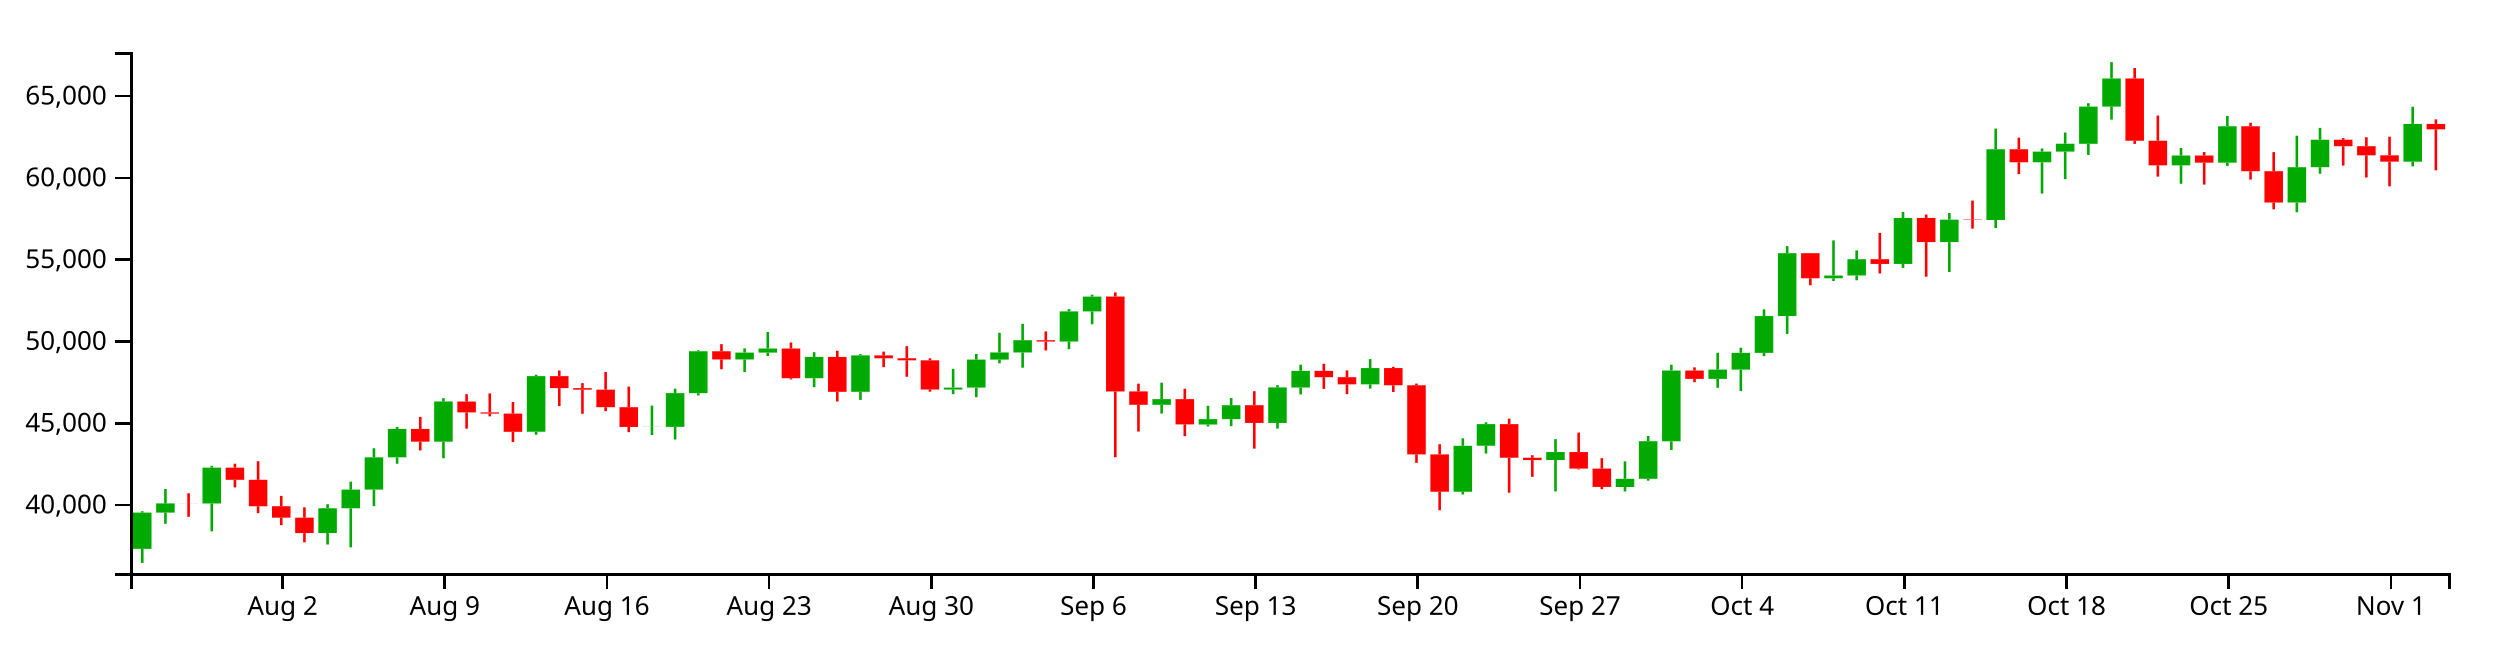
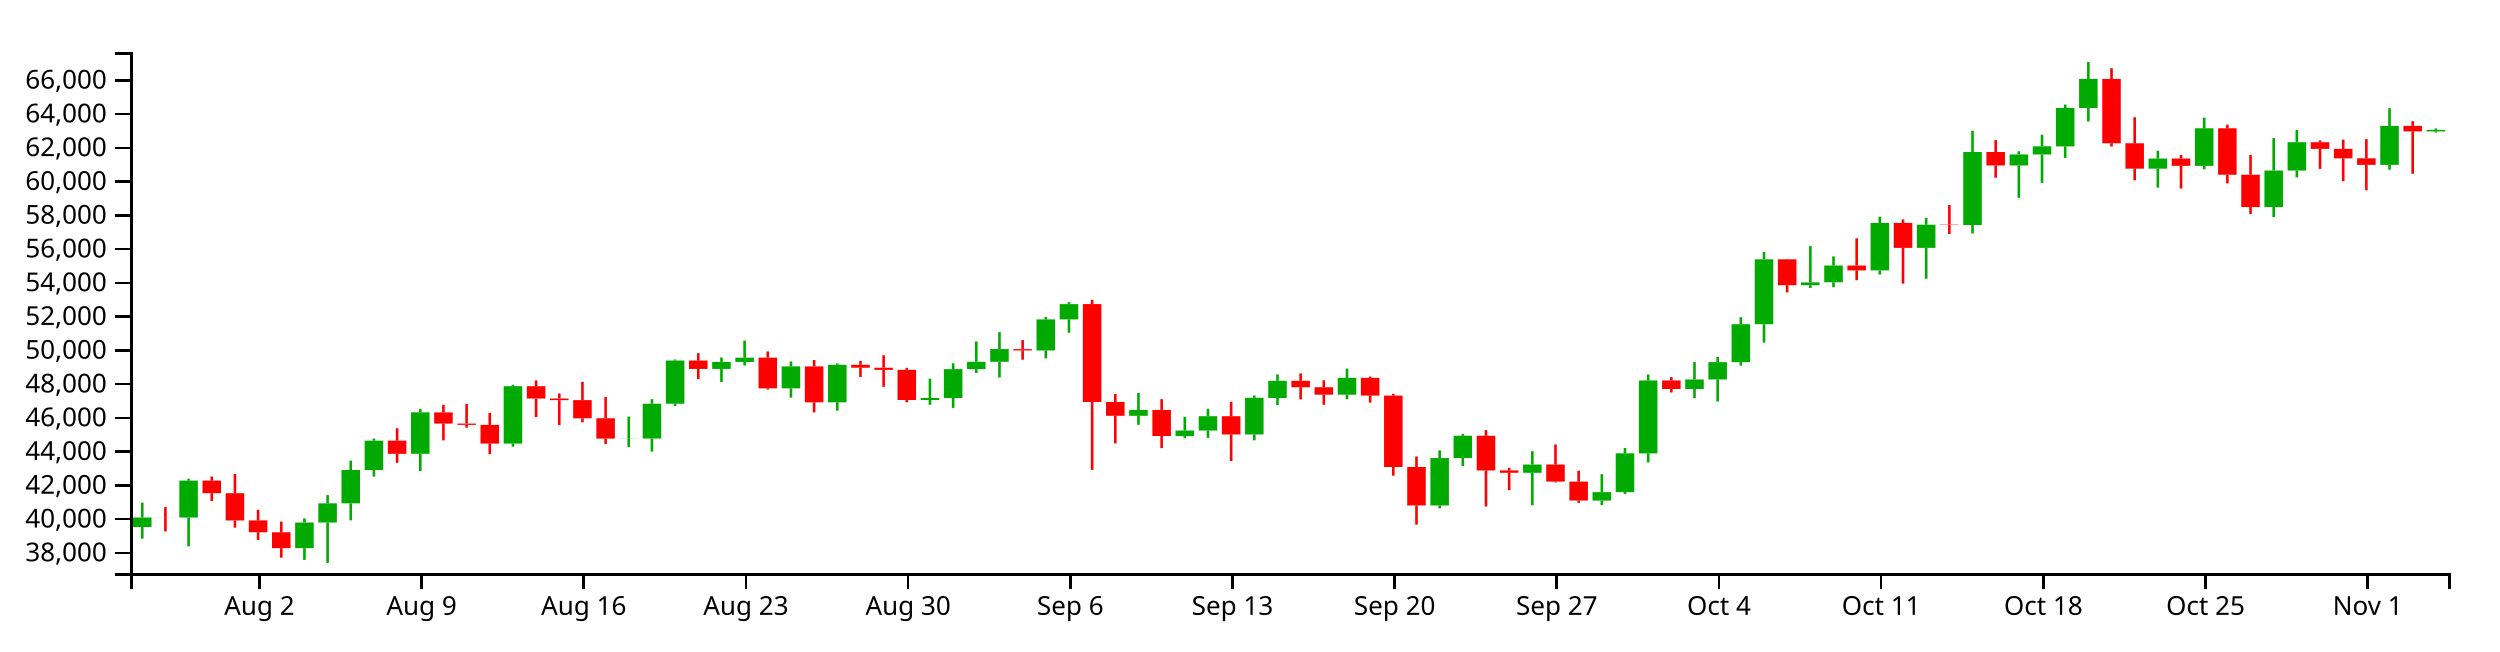
<svg xmlns="http://www.w3.org/2000/svg" version="1.1" width="960" height="250">
  <g transform="translate(50,20)">
    <style>.axis path,.axis line{fill:none;stroke:#000;shape-rendering:crispEdges;}path.candle{stroke:#000000;}path.candle.body{stroke-width:0;}path.candle.up{fill:#00AA00;stroke:#00AA00;}path.candle.down{fill:#FF0000;stroke:#FF0000;}</style>
    <g class="candlestick">
      <g class="data">
-         <path class="candle body up" d="M 1.068 190.763 l 7.117 0 L 8.185 176.84 l -7.117 0 L 1.068 190.763 M 9.964 176.848 l 7.117 0 L 17.081 173.312 l -7.117 0 L 9.964 176.848 M 27.757 173.319 l 7.117 0 L 34.874 159.577 l -7.117 0 L 27.757 173.319 M 72.239 184.697 l 7.117 0 L 79.356 175.174 l -7.117 0 L 72.239 184.697 M 81.136 175.174 l 7.117 0 L 88.253 168.018 l -7.117 0 L 81.136 175.174 M 90.032 168.018 l 7.117 0 L 97.149 155.617 l -7.117 0 L 90.032 168.018 M 98.928 155.617 l 7.117 0 L 106.046 144.715 l -7.117 0 L 98.928 155.617 M 116.721 149.603 l 7.117 0 L 123.838 134.157 l -7.117 0 L 116.721 149.603 M 152.307 145.798 l 7.117 0 L 159.424 124.443 l -7.117 0 L 152.307 145.798 M 196.789 143.94 l 7.117 0 L 203.906 143.881 l -7.117 0 L 196.789 143.94 M 205.686 143.918 l 7.117 0 L 212.803 130.971 l -7.117 0 L 205.686 143.918 M 214.582 130.971 l 7.117 0 L 221.699 114.88 l -7.117 0 L 214.582 130.971 M 232.375 118.024 l 7.117 0 L 239.492 115.403 l -7.117 0 L 232.375 118.024 M 241.271 115.403 l 7.117 0 L 248.389 113.835 l -7.117 0 L 241.271 115.403 M 259.064 125.234 l 7.117 0 L 266.182 117.073 l -7.117 0 L 259.064 125.234 M 276.857 130.448 l 7.117 0 L 283.974 116.466 l -7.117 0 L 276.857 130.448 M 312.443 129.575 l 7.117 0 L 319.56 128.834 l -7.117 0 L 312.443 129.575 M 321.339 128.834 l 7.117 0 L 328.457 118.096 l -7.117 0 L 321.339 128.834 M 330.236 118.096 l 7.117 0 L 337.353 115.356 l -7.117 0 L 330.236 118.096 M 339.132 115.356 l 7.117 0 L 346.25 110.63 l -7.117 0 L 339.132 115.356 M 356.925 111.142 l 7.117 0 L 364.042 99.589 l -7.117 0 L 356.925 111.142 M 365.822 99.589 l 7.117 0 L 372.939 93.892 l -7.117 0 L 365.822 99.589 M 392.511 135.445 l 7.117 0 L 399.628 133.267 l -7.117 0 L 392.511 135.445 M 410.304 143.021 l 7.117 0 L 417.421 140.939 l -7.117 0 L 410.304 143.021 M 419.2 140.939 l 7.117 0 L 426.317 135.59 l -7.117 0 L 419.2 140.939 M 436.993 142.402 l 7.117 0 L 444.11 128.767 l -7.117 0 L 436.993 142.402 M 445.89 128.819 l 7.117 0 L 453.007 122.424 l -7.117 0 L 445.89 128.819 M 472.579 127.583 l 7.117 0 L 479.696 121.348 l -7.117 0 L 472.579 127.583 M 508.165 168.824 l 7.117 0 L 515.282 151.178 l -7.117 0 L 508.165 168.824 M 517.061 151.16 l 7.117 0 L 524.178 142.876 l -7.117 0 L 517.061 151.16 M 543.75 156.661 l 7.117 0 L 550.868 153.581 l -7.117 0 L 543.75 156.661 M 570.44 166.997 l 7.117 0 L 577.557 163.861 l -7.117 0 L 570.44 166.997 M 579.336 163.861 l 7.117 0 L 586.453 149.416 l -7.117 0 L 579.336 163.861 M 588.233 149.441 l 7.117 0 L 595.35 122.297 l -7.117 0 L 588.233 149.441 M 606.026 125.48 l 7.117 0 L 613.143 121.93 l -7.117 0 L 606.026 125.48 M 614.922 121.93 l 7.117 0 L 622.039 115.493 l -7.117 0 L 614.922 121.93 M 623.818 115.493 l 7.117 0 L 630.936 101.379 l -7.117 0 L 623.818 115.493 M 632.715 101.379 l 7.117 0 L 639.832 77.241 l -7.117 0 L 632.715 101.379 M 650.508 86.849 l 7.117 0 L 657.625 85.805 l -7.117 0 L 650.508 86.849 M 659.404 85.779 l 7.117 0 L 666.521 79.535 l -7.117 0 L 659.404 85.779 M 677.197 81.361 l 7.117 0 L 684.314 63.696 l -7.117 0 L 677.197 81.361 M 694.99 72.957 l 7.117 0 L 702.107 64.352 l -7.117 0 L 694.99 72.957 M 712.783 64.471 l 7.117 0 L 719.9 37.309 l -7.117 0 L 712.783 64.471 M 730.576 42.314 l 7.117 0 L 737.693 38.214 l -7.117 0 L 730.576 42.314 M 739.472 38.214 l 7.117 0 L 746.589 35.19 l -7.117 0 L 739.472 38.214 M 748.369 35.216 l 7.117 0 L 755.486 20.927 l -7.117 0 L 748.369 35.216 M 757.265 20.927 l 7.117 0 L 764.382 10.118 l -7.117 0 L 757.265 20.927 M 783.954 43.491 l 7.117 0 L 791.072 39.732 l -7.117 0 L 783.954 43.491 M 801.747 42.461 l 7.117 0 L 808.864 28.476 l -7.117 0 L 801.747 42.461 M 828.437 57.779 l 7.117 0 L 835.554 44.196 l -7.117 0 L 828.437 57.779 M 837.333 44.196 l 7.117 0 L 844.45 33.658 l -7.117 0 L 837.333 44.196 M 872.919 42.091 l 7.117 0 L 880.036 27.589 l -7.117 0 L 872.919 42.091" />
-         <path class="candle body down" d="M 18.86 173.312 l 7.117 0 L 25.978 173.332 l -7.117 0 L 18.86 173.312 M 36.653 159.577 l 7.117 0 L 43.77 164.253 l -7.117 0 L 36.653 159.577 M 45.55 164.253 l 7.117 0 L 52.667 174.406 l -7.117 0 L 45.55 164.253 M 54.446 174.376 l 7.117 0 L 61.563 178.788 l -7.117 0 L 54.446 174.376 M 63.343 178.794 l 7.117 0 L 70.46 184.697 l -7.117 0 L 63.343 178.794 M 107.825 144.715 l 7.117 0 L 114.942 149.602 l -7.117 0 L 107.825 144.715 M 125.618 134.186 l 7.117 0 L 132.735 138.355 l -7.117 0 L 125.618 134.186 M 134.514 138.355 l 7.117 0 L 141.631 138.82 l -7.117 0 L 134.514 138.355 M 143.411 138.822 l 7.117 0 L 150.528 145.805 l -7.117 0 L 143.411 138.822 M 161.204 124.443 l 7.117 0 L 168.321 129.037 l -7.117 0 L 161.204 124.443 M 170.1 129.037 l 7.117 0 L 177.217 129.632 l -7.117 0 L 170.1 129.037 M 178.996 129.632 l 7.117 0 L 186.114 136.369 l -7.117 0 L 178.996 129.632 M 187.893 136.369 l 7.117 0 L 195.01 143.94 l -7.117 0 L 187.893 136.369 M 223.479 114.88 l 7.117 0 L 230.596 118.024 l -7.117 0 L 223.479 114.88 M 250.168 113.835 l 7.117 0 L 257.285 125.234 l -7.117 0 L 250.168 113.835 M 267.961 117.073 l 7.117 0 L 275.078 130.448 l -7.117 0 L 267.961 117.073 M 285.754 116.466 l 7.117 0 L 292.871 117.563 l -7.117 0 L 285.754 116.466 M 294.65 117.563 l 7.117 0 L 301.767 118.364 l -7.117 0 L 294.65 117.563 M 303.547 118.364 l 7.117 0 L 310.664 129.575 l -7.117 0 L 303.547 118.364 M 348.029 110.637 l 7.117 0 L 355.146 111.154 l -7.117 0 L 348.029 110.637 M 374.718 93.878 l 7.117 0 L 381.835 130.324 l -7.117 0 L 374.718 93.878 M 383.615 130.293 l 7.117 0 L 390.732 135.445 l -7.117 0 L 383.615 130.293 M 401.407 133.267 l 7.117 0 L 408.525 142.966 l -7.117 0 L 401.407 133.267 M 428.097 135.59 l 7.117 0 L 435.214 142.402 l -7.117 0 L 428.097 135.59 M 454.786 122.424 l 7.117 0 L 461.903 124.833 l -7.117 0 L 454.786 122.424 M 463.683 124.833 l 7.117 0 L 470.8 127.583 l -7.117 0 L 463.683 124.833 M 481.475 121.348 l 7.117 0 L 488.593 127.949 l -7.117 0 L 481.475 121.348 M 490.372 127.949 l 7.117 0 L 497.489 154.494 l -7.117 0 L 490.372 127.949 M 499.268 154.487 l 7.117 0 L 506.385 168.822 l -7.117 0 L 499.268 154.487 M 525.958 142.876 l 7.117 0 L 533.075 155.782 l -7.117 0 L 525.958 142.876 M 534.854 155.782 l 7.117 0 L 541.971 156.661 l -7.117 0 L 534.854 155.782 M 552.647 153.581 l 7.117 0 L 559.764 159.948 l -7.117 0 L 552.647 153.581 M 561.543 159.948 l 7.117 0 L 568.661 166.987 l -7.117 0 L 561.543 159.948 M 597.129 122.297 l 7.117 0 L 604.246 125.48 l -7.117 0 L 597.129 122.297 M 641.611 77.241 l 7.117 0 L 648.729 86.849 l -7.117 0 L 641.611 77.241 M 668.301 79.535 l 7.117 0 L 675.418 81.361 l -7.117 0 L 668.301 79.535 M 686.094 63.696 l 7.117 0 L 693.211 72.957 l -7.117 0 L 686.094 63.696 M 703.886 64.328 l 7.117 0 L 711.004 64.471 l -7.117 0 L 703.886 64.328 M 721.679 37.309 l 7.117 0 L 728.796 42.314 l -7.117 0 L 721.679 37.309 M 766.162 10.118 l 7.117 0 L 773.279 34.038 l -7.117 0 L 766.162 10.118 M 775.058 34.038 l 7.117 0 L 782.175 43.491 l -7.117 0 L 775.058 34.038 M 792.851 39.732 l 7.117 0 L 799.968 42.461 l -7.117 0 L 792.851 39.732 M 810.644 28.476 l 7.117 0 L 817.761 45.748 l -7.117 0 L 810.644 28.476 M 819.54 45.748 l 7.117 0 L 826.657 57.779 l -7.117 0 L 819.54 45.748 M 846.23 33.658 l 7.117 0 L 853.347 36.136 l -7.117 0 L 846.23 33.658 M 855.126 36.136 l 7.117 0 L 862.243 39.65 l -7.117 0 L 855.126 36.136 M 864.022 39.649 l 7.117 0 L 871.14 42.091 l -7.117 0 L 864.022 39.649 M 881.815 27.585 l 7.117 0 L 888.932 29.675 l -7.117 0 L 881.815 27.585" />
+         <path class="candle body up" d="M 1.068 182.386 l 7.117 0 L 8.185 178.737 l -7.117 0 L 1.068 182.386 M 18.86 178.744 l 7.117 0 L 25.978 164.562 l -7.117 0 L 18.86 178.744 M 63.343 190.486 l 7.117 0 L 70.46 180.658 l -7.117 0 L 63.343 190.486 M 72.239 180.658 l 7.117 0 L 79.356 173.273 l -7.117 0 L 72.239 180.658 M 81.136 173.273 l 7.117 0 L 88.253 160.475 l -7.117 0 L 81.136 173.273 M 90.032 160.475 l 7.117 0 L 97.149 149.224 l -7.117 0 L 90.032 160.475 M 107.825 154.268 l 7.117 0 L 114.942 138.329 l -7.117 0 L 107.825 154.268 M 143.411 150.342 l 7.117 0 L 150.528 128.303 l -7.117 0 L 143.411 150.342 M 187.893 148.424 l 7.117 0 L 195.01 148.364 l -7.117 0 L 187.893 148.424 M 196.789 148.402 l 7.117 0 L 203.906 135.041 l -7.117 0 L 196.789 148.402 M 205.686 135.041 l 7.117 0 L 212.803 118.434 l -7.117 0 L 205.686 135.041 M 223.479 121.679 l 7.117 0 L 230.596 118.974 l -7.117 0 L 223.479 121.679 M 232.375 118.974 l 7.117 0 L 239.492 117.356 l -7.117 0 L 232.375 118.974 M 250.168 129.12 l 7.117 0 L 257.285 120.698 l -7.117 0 L 250.168 129.12 M 267.961 134.501 l 7.117 0 L 275.078 120.072 l -7.117 0 L 267.961 134.501 M 303.547 133.6 l 7.117 0 L 310.664 132.835 l -7.117 0 L 303.547 133.6 M 312.443 132.835 l 7.117 0 L 319.56 121.753 l -7.117 0 L 312.443 132.835 M 321.339 121.753 l 7.117 0 L 328.457 118.926 l -7.117 0 L 321.339 121.753 M 330.236 118.926 l 7.117 0 L 337.353 114.048 l -7.117 0 L 330.236 118.926 M 348.029 114.577 l 7.117 0 L 355.146 102.654 l -7.117 0 L 348.029 114.577 M 356.925 102.654 l 7.117 0 L 364.042 96.775 l -7.117 0 L 356.925 102.654 M 383.615 139.658 l 7.117 0 L 390.732 137.41 l -7.117 0 L 383.615 139.658 M 401.407 147.476 l 7.117 0 L 408.525 145.327 l -7.117 0 L 401.407 147.476 M 410.304 145.327 l 7.117 0 L 417.421 139.808 l -7.117 0 L 410.304 145.327 M 428.097 146.838 l 7.117 0 L 435.214 132.766 l -7.117 0 L 428.097 146.838 M 436.993 132.82 l 7.117 0 L 444.11 126.22 l -7.117 0 L 436.993 132.82 M 463.683 131.545 l 7.117 0 L 470.8 125.109 l -7.117 0 L 463.683 131.545 M 499.268 174.106 l 7.117 0 L 506.385 155.894 l -7.117 0 L 499.268 174.106 M 508.165 155.876 l 7.117 0 L 515.282 147.327 l -7.117 0 L 508.165 155.876 M 534.854 161.553 l 7.117 0 L 541.971 158.375 l -7.117 0 L 534.854 161.553 M 561.543 172.22 l 7.117 0 L 568.661 168.983 l -7.117 0 L 561.543 172.22 M 570.44 168.983 l 7.117 0 L 577.557 154.076 l -7.117 0 L 570.44 168.983 M 579.336 154.102 l 7.117 0 L 586.453 126.089 l -7.117 0 L 579.336 154.102 M 597.129 129.374 l 7.117 0 L 604.246 125.71 l -7.117 0 L 597.129 129.374 M 606.026 125.71 l 7.117 0 L 613.143 119.067 l -7.117 0 L 606.026 125.71 M 614.922 119.067 l 7.117 0 L 622.039 104.501 l -7.117 0 L 614.922 119.067 M 623.818 104.501 l 7.117 0 L 630.936 79.59 l -7.117 0 L 623.818 104.501 M 641.611 89.506 l 7.117 0 L 648.729 88.429 l -7.117 0 L 641.611 89.506 M 650.508 88.401 l 7.117 0 L 657.625 81.958 l -7.117 0 L 650.508 88.401 M 668.301 83.842 l 7.117 0 L 675.418 65.612 l -7.117 0 L 668.301 83.842 M 686.094 75.17 l 7.117 0 L 693.211 66.289 l -7.117 0 L 686.094 75.17 M 703.886 66.412 l 7.117 0 L 711.004 38.38 l -7.117 0 L 703.886 66.412 M 721.679 43.546 l 7.117 0 L 728.796 39.314 l -7.117 0 L 721.679 43.546 M 730.576 39.314 l 7.117 0 L 737.693 36.193 l -7.117 0 L 730.576 39.314 M 739.472 36.221 l 7.117 0 L 746.589 21.474 l -7.117 0 L 739.472 36.221 M 748.369 21.474 l 7.117 0 L 755.486 10.319 l -7.117 0 L 748.369 21.474 M 775.058 44.76 l 7.117 0 L 782.175 40.88 l -7.117 0 L 775.058 44.76 M 792.851 43.697 l 7.117 0 L 799.968 29.264 l -7.117 0 L 792.851 43.697 M 819.54 59.505 l 7.117 0 L 826.657 45.488 l -7.117 0 L 819.54 59.505 M 828.437 45.488 l 7.117 0 L 835.554 34.612 l -7.117 0 L 828.437 45.488 M 864.022 43.315 l 7.117 0 L 871.14 28.349 l -7.117 0 L 864.022 43.315 M 881.815 30.446 l 7.117 0 L 888.932 29.863 l -7.117 0 L 881.815 30.446" />
+         <path class="candle body down" d="M 9.964 178.737 l 7.117 0 L 17.081 178.757 l -7.117 0 L 9.964 178.737 M 27.757 164.562 l 7.117 0 L 34.874 169.388 l -7.117 0 L 27.757 164.562 M 36.653 169.388 l 7.117 0 L 43.77 179.866 l -7.117 0 L 36.653 169.388 M 45.55 179.835 l 7.117 0 L 52.667 184.388 l -7.117 0 L 45.55 179.835 M 54.446 184.394 l 7.117 0 L 61.563 190.486 l -7.117 0 L 54.446 184.394 M 98.928 149.224 l 7.117 0 L 106.046 154.268 l -7.117 0 L 98.928 149.224 M 116.721 138.358 l 7.117 0 L 123.838 142.661 l -7.117 0 L 116.721 138.358 M 125.618 142.661 l 7.117 0 L 132.735 143.141 l -7.117 0 L 125.618 142.661 M 134.514 143.143 l 7.117 0 L 141.631 150.349 l -7.117 0 L 134.514 143.143 M 152.307 128.303 l 7.117 0 L 159.424 133.045 l -7.117 0 L 152.307 128.303 M 161.204 133.045 l 7.117 0 L 168.321 133.659 l -7.117 0 L 161.204 133.045 M 170.1 133.659 l 7.117 0 L 177.217 140.611 l -7.117 0 L 170.1 133.659 M 178.996 140.611 l 7.117 0 L 186.114 148.424 l -7.117 0 L 178.996 140.611 M 214.582 118.434 l 7.117 0 L 221.699 121.679 l -7.117 0 L 214.582 118.434 M 241.271 117.356 l 7.117 0 L 248.389 129.12 l -7.117 0 L 241.271 117.356 M 259.064 120.698 l 7.117 0 L 266.182 134.501 l -7.117 0 L 259.064 120.698 M 276.857 120.072 l 7.117 0 L 283.974 121.203 l -7.117 0 L 276.857 120.072 M 285.754 121.203 l 7.117 0 L 292.871 122.03 l -7.117 0 L 285.754 121.203 M 294.65 122.03 l 7.117 0 L 301.767 133.6 l -7.117 0 L 294.65 122.03 M 339.132 114.056 l 7.117 0 L 346.25 114.589 l -7.117 0 L 339.132 114.056 M 365.822 96.76 l 7.117 0 L 372.939 134.372 l -7.117 0 L 365.822 96.76 M 374.718 134.341 l 7.117 0 L 381.835 139.658 l -7.117 0 L 374.718 134.341 M 392.511 137.41 l 7.117 0 L 399.628 147.42 l -7.117 0 L 392.511 137.41 M 419.2 139.808 l 7.117 0 L 426.317 146.838 l -7.117 0 L 419.2 139.808 M 445.89 126.22 l 7.117 0 L 453.007 128.706 l -7.117 0 L 445.89 126.22 M 454.786 128.706 l 7.117 0 L 461.903 131.545 l -7.117 0 L 454.786 128.706 M 472.579 125.109 l 7.117 0 L 479.696 131.922 l -7.117 0 L 472.579 125.109 M 481.475 131.922 l 7.117 0 L 488.593 159.316 l -7.117 0 L 481.475 131.922 M 490.372 159.31 l 7.117 0 L 497.489 174.104 l -7.117 0 L 490.372 159.31 M 517.061 147.327 l 7.117 0 L 524.178 160.646 l -7.117 0 L 517.061 147.327 M 525.958 160.645 l 7.117 0 L 533.075 161.553 l -7.117 0 L 525.958 160.645 M 543.75 158.375 l 7.117 0 L 550.868 164.945 l -7.117 0 L 543.75 158.375 M 552.647 164.945 l 7.117 0 L 559.764 172.21 l -7.117 0 L 552.647 164.945 M 588.233 126.089 l 7.117 0 L 595.35 129.374 l -7.117 0 L 588.233 126.089 M 632.715 79.59 l 7.117 0 L 639.832 89.506 l -7.117 0 L 632.715 79.59 M 659.404 81.958 l 7.117 0 L 666.521 83.842 l -7.117 0 L 659.404 81.958 M 677.197 65.612 l 7.117 0 L 684.314 75.17 l -7.117 0 L 677.197 65.612 M 694.99 66.264 l 7.117 0 L 702.107 66.412 l -7.117 0 L 694.99 66.264 M 712.783 38.38 l 7.117 0 L 719.9 43.546 l -7.117 0 L 712.783 38.38 M 757.265 10.319 l 7.117 0 L 764.382 35.005 l -7.117 0 L 757.265 10.319 M 766.162 35.005 l 7.117 0 L 773.279 44.76 l -7.117 0 L 766.162 35.005 M 783.954 40.88 l 7.117 0 L 791.072 43.697 l -7.117 0 L 783.954 40.88 M 801.747 29.264 l 7.117 0 L 808.864 47.09 l -7.117 0 L 801.747 29.264 M 810.644 47.09 l 7.117 0 L 817.761 59.505 l -7.117 0 L 810.644 47.09 M 837.333 34.612 l 7.117 0 L 844.45 37.17 l -7.117 0 L 837.333 34.612 M 846.23 37.17 l 7.117 0 L 853.347 40.796 l -7.117 0 L 846.23 37.17 M 855.126 40.796 l 7.117 0 L 862.243 43.315 l -7.117 0 L 855.126 40.796 M 872.919 28.345 l 7.117 0 L 880.036 30.446 l -7.117 0 L 872.919 28.345" />
        <path class="candle body equal" />
-         <path class="candle wick up" d="M 4.626 176.308 L 4.626 176.84 M 4.626 190.763 L 4.626 196.154 M 13.523 167.782 L 13.523 173.312 M 13.523 176.848 L 13.523 181.148 M 31.315 158.884 L 31.315 159.577 M 31.315 173.319 L 31.315 184.03 M 75.798 173.626 L 75.798 175.174 M 75.798 184.697 L 75.798 189.084 M 84.694 164.956 L 84.694 168.018 M 84.694 175.174 L 84.694 190.189 M 93.591 152.127 L 93.591 155.617 M 93.591 168.018 L 93.591 174.353 M 102.487 143.914 L 102.487 144.715 M 102.487 155.617 L 102.487 158.069 M 120.28 132.896 L 120.28 134.157 M 120.28 149.603 L 120.28 155.98 M 155.866 123.903 L 155.866 124.443 M 155.866 145.798 L 155.866 146.945 M 200.348 135.749 L 200.348 143.881 M 200.348 143.94 L 200.348 147.034 M 209.244 129.26 L 209.244 130.971 M 209.244 143.918 L 209.244 148.765 M 218.141 114.5 L 218.141 114.88 M 218.141 130.971 L 218.141 131.836 M 235.934 113.765 L 235.934 115.403 M 235.934 118.024 L 235.934 122.873 M 244.83 107.484 L 244.83 113.835 M 244.83 115.403 L 244.83 116.723 M 262.623 115.245 L 262.623 117.073 M 262.623 125.234 L 262.623 128.674 M 280.416 115.964 L 280.416 116.466 M 280.416 130.448 L 280.416 133.563 M 316.002 121.641 L 316.002 128.834 M 316.002 129.575 L 316.002 131.352 M 324.898 115.926 L 324.898 118.096 M 324.898 128.834 L 324.898 132.533 M 333.794 107.797 L 333.794 115.356 M 333.794 118.096 L 333.794 119.518 M 342.691 104.343 L 342.691 110.63 M 342.691 115.356 L 342.691 121.196 M 360.484 98.69 L 360.484 99.589 M 360.484 111.142 L 360.484 114.079 M 369.38 93.163 L 369.38 93.892 M 369.38 99.589 L 369.38 104.536 M 396.07 126.955 L 396.07 133.267 M 396.07 135.445 L 396.07 138.807 M 413.862 135.825 L 413.862 140.939 M 413.862 143.021 L 413.862 143.775 M 422.759 132.859 L 422.759 135.59 M 422.759 140.939 L 422.759 143.65 M 440.552 127.897 L 440.552 128.767 M 440.552 142.402 L 440.552 144.577 M 449.448 120.046 L 449.448 122.424 M 449.448 128.819 L 449.448 131.463 M 476.138 117.89 L 476.138 121.348 M 476.138 127.583 L 476.138 129.244 M 511.723 148.307 L 511.723 151.178 M 511.723 168.824 L 511.723 169.884 M 520.62 142.168 L 520.62 142.876 M 520.62 151.16 L 520.62 154.158 M 547.309 148.625 L 547.309 153.581 M 547.309 156.661 L 547.309 168.724 M 573.998 157.167 L 573.998 163.861 M 573.998 166.997 L 573.998 168.7 M 582.895 147.423 L 582.895 149.416 M 582.895 163.861 L 582.895 164.578 M 591.791 120.077 L 591.791 122.297 M 591.791 149.441 L 591.791 152.814 M 609.584 115.473 L 609.584 121.93 M 609.584 125.48 L 609.584 128.915 M 618.481 113.538 L 618.481 115.493 M 618.481 121.93 L 618.481 130.152 M 627.377 98.776 L 627.377 101.379 M 627.377 115.493 L 627.377 116.765 M 636.273 74.508 L 636.273 77.241 M 636.273 101.379 L 636.273 108.222 M 654.066 72.31 L 654.066 85.805 M 654.066 86.849 L 654.066 87.902 M 662.963 76.148 L 662.963 79.535 M 662.963 85.779 L 662.963 87.625 M 680.756 61.387 L 680.756 63.696 M 680.756 81.361 L 680.756 82.893 M 698.549 61.777 L 698.549 64.352 M 698.549 72.957 L 698.549 84.45 M 716.341 29.391 L 716.341 37.309 M 716.341 64.471 L 716.341 67.599 M 734.134 37.02 L 734.134 38.214 M 734.134 42.314 L 734.134 54.327 M 743.031 30.881 L 743.031 35.19 M 743.031 38.214 L 743.031 48.791 M 751.927 19.637 L 751.927 20.927 M 751.927 35.216 L 751.927 39.509 M 760.824 3.846 L 760.824 10.118 M 760.824 20.927 L 760.824 25.947 M 787.513 36.837 L 787.513 39.732 M 787.513 43.491 L 787.513 50.564 M 805.306 24.507 L 805.306 28.476 M 805.306 42.461 L 805.306 43.731 M 831.995 32.117 L 831.995 44.196 M 831.995 57.779 L 831.995 61.506 M 840.892 29.096 L 840.892 33.658 M 840.892 44.196 L 840.892 46.716 M 876.477 20.993 L 876.477 27.589 M 876.477 42.091 L 876.477 43.89" style="stroke-width: 1px;" />
-         <path class="candle wick down" d="M 22.419 169.415 L 22.419 173.312 M 22.419 173.332 L 22.419 178.46 M 40.212 158.059 L 40.212 159.577 M 40.212 164.253 L 40.212 167.153 M 49.108 157.111 L 49.108 164.253 M 49.108 174.406 L 49.108 177.066 M 58.005 170.42 L 58.005 174.376 M 58.005 178.788 L 58.005 181.663 M 66.901 174.817 L 66.901 178.794 M 66.901 184.697 L 66.901 188.246 M 111.383 140.083 L 111.383 144.715 M 111.383 149.602 L 111.383 152.953 M 129.176 131.352 L 129.176 134.186 M 129.176 138.355 L 129.176 144.608 M 138.073 131.079 L 138.073 138.355 M 138.073 138.82 L 138.073 139.887 M 146.969 134.379 L 146.969 138.822 M 146.969 145.805 L 146.969 149.756 M 164.762 122.282 L 164.762 124.443 M 164.762 129.037 L 164.762 135.931 M 173.659 127.129 L 173.659 129.037 M 173.659 129.632 L 173.659 138.889 M 182.555 122.848 L 182.555 129.632 M 182.555 136.369 L 182.555 137.884 M 191.451 128.463 L 191.451 136.369 M 191.451 143.94 L 191.451 145.949 M 227.037 112.15 L 227.037 114.88 M 227.037 118.024 L 227.037 121.792 M 253.727 111.504 L 253.727 113.835 M 253.727 125.234 L 253.727 125.699 M 271.519 114.689 L 271.519 117.073 M 271.519 130.448 L 271.519 134.178 M 289.312 115.027 L 289.312 116.466 M 289.312 117.563 L 289.312 121.008 M 298.209 112.934 L 298.209 117.563 M 298.209 118.364 L 298.209 124.678 M 307.105 117.605 L 307.105 118.364 M 307.105 129.575 L 307.105 130.391 M 351.587 107.26 L 351.587 110.637 M 351.587 111.154 L 351.587 114.582 M 378.277 92.284 L 378.277 93.878 M 378.277 130.324 L 378.277 155.578 M 387.173 127.326 L 387.173 130.293 M 387.173 135.445 L 387.173 145.723 M 404.966 129.26 L 404.966 133.267 M 404.966 142.966 L 404.966 147.48 M 431.655 130.221 L 431.655 135.59 M 431.655 142.402 L 431.655 152.268 M 458.345 119.688 L 458.345 122.424 M 458.345 124.833 L 458.345 129.335 M 467.241 122.244 L 467.241 124.833 M 467.241 127.583 L 467.241 131.355 M 485.034 120.845 L 485.034 121.348 M 485.034 127.949 L 485.034 130.541 M 493.93 127.287 L 493.93 127.949 M 493.93 154.494 L 493.93 157.733 M 502.827 150.578 L 502.827 154.487 M 502.827 168.822 L 502.827 175.948 M 529.516 140.774 L 529.516 142.876 M 529.516 155.782 L 529.516 169.195 M 538.413 154.8 L 538.413 155.782 M 538.413 156.661 L 538.413 163.095 M 556.206 146.113 L 556.206 153.581 M 556.206 159.948 L 556.206 160.257 M 565.102 155.927 L 565.102 159.948 M 565.102 166.987 L 565.102 167.858 M 600.688 121.072 L 600.688 122.297 M 600.688 125.48 L 600.688 126.766 M 645.17 77.132 L 645.17 77.241 M 645.17 86.849 L 645.17 89.539 M 671.859 69.412 L 671.859 79.535 M 671.859 81.361 L 671.859 84.998 M 689.652 62.386 L 689.652 63.696 M 689.652 72.957 L 689.652 86.26 M 707.445 57.031 L 707.445 64.328 M 707.445 64.471 L 707.445 67.8 M 725.238 32.875 L 725.238 37.309 M 725.238 42.314 L 725.238 46.872 M 769.72 6.109 L 769.72 10.118 M 769.72 34.038 L 769.72 35.252 M 778.617 24.37 L 778.617 34.038 M 778.617 43.491 L 778.617 47.814 M 796.409 38.392 L 796.409 39.732 M 796.409 42.461 L 796.409 50.887 M 814.202 27.127 L 814.202 28.476 M 814.202 45.748 L 814.202 48.96 M 823.099 38.417 L 823.099 45.748 M 823.099 57.779 L 823.099 60.376 M 849.788 32.995 L 849.788 33.658 M 849.788 36.136 L 849.788 43.587 M 858.685 32.706 L 858.685 36.136 M 858.685 39.65 L 858.685 48.157 M 867.581 32.502 L 867.581 39.649 M 867.581 42.091 L 867.581 51.551 M 885.374 25.83 L 885.374 27.585 M 885.374 29.675 L 885.374 45.41" style="stroke-width: 1px;" />
+         <path class="candle wick up" d="M 4.626 173.03 L 4.626 178.737 M 4.626 182.386 L 4.626 186.824 M 22.419 163.847 L 22.419 164.562 M 22.419 178.744 L 22.419 189.798 M 66.901 179.061 L 66.901 180.658 M 66.901 190.486 L 66.901 195.014 M 75.798 170.113 L 75.798 173.273 M 75.798 180.658 L 75.798 196.154 M 84.694 156.874 L 84.694 160.475 M 84.694 173.273 L 84.694 179.811 M 93.591 148.398 L 93.591 149.224 M 93.591 160.475 L 93.591 163.006 M 111.383 137.027 L 111.383 138.329 M 111.383 154.268 L 111.383 160.85 M 146.969 127.746 L 146.969 128.303 M 146.969 150.342 L 146.969 151.526 M 191.451 139.971 L 191.451 148.364 M 191.451 148.424 L 191.451 151.618 M 200.348 133.275 L 200.348 135.041 M 200.348 148.402 L 200.348 153.404 M 209.244 118.042 L 209.244 118.434 M 209.244 135.041 L 209.244 135.933 M 227.037 117.284 L 227.037 118.974 M 227.037 121.679 L 227.037 126.683 M 235.934 110.802 L 235.934 117.356 M 235.934 118.974 L 235.934 120.337 M 253.727 118.812 L 253.727 120.698 M 253.727 129.12 L 253.727 132.67 M 271.519 119.553 L 271.519 120.072 M 271.519 134.501 L 271.519 137.715 M 307.105 125.412 L 307.105 132.835 M 307.105 133.6 L 307.105 135.434 M 316.002 119.514 L 316.002 121.753 M 316.002 132.835 L 316.002 136.652 M 324.898 111.125 L 324.898 118.926 M 324.898 121.753 L 324.898 123.221 M 333.794 107.56 L 333.794 114.048 M 333.794 118.926 L 333.794 124.953 M 351.587 101.727 L 351.587 102.654 M 351.587 114.577 L 351.587 117.608 M 360.484 96.022 L 360.484 96.775 M 360.484 102.654 L 360.484 107.759 M 387.173 130.896 L 387.173 137.41 M 387.173 139.658 L 387.173 143.127 M 404.966 140.049 L 404.966 145.327 M 404.966 147.476 L 404.966 148.254 M 413.862 136.989 L 413.862 139.808 M 413.862 145.327 L 413.862 148.125 M 431.655 131.868 L 431.655 132.766 M 431.655 146.838 L 431.655 149.082 M 440.552 123.766 L 440.552 126.22 M 440.552 132.82 L 440.552 135.548 M 467.241 121.541 L 467.241 125.109 M 467.241 131.545 L 467.241 133.259 M 502.827 152.932 L 502.827 155.894 M 502.827 174.106 L 502.827 175.199 M 511.723 146.596 L 511.723 147.327 M 511.723 155.876 L 511.723 158.97 M 538.413 153.26 L 538.413 158.375 M 538.413 161.553 L 538.413 174.002 M 565.102 162.075 L 565.102 168.983 M 565.102 172.22 L 565.102 173.977 M 573.998 152.019 L 573.998 154.076 M 573.998 168.983 L 573.998 169.723 M 582.895 123.798 L 582.895 126.089 M 582.895 154.102 L 582.895 157.583 M 600.688 119.046 L 600.688 125.71 M 600.688 129.374 L 600.688 132.919 M 609.584 117.05 L 609.584 119.067 M 609.584 125.71 L 609.584 134.196 M 618.481 101.815 L 618.481 104.501 M 618.481 119.067 L 618.481 120.38 M 627.377 76.77 L 627.377 79.59 M 627.377 104.501 L 627.377 111.564 M 645.17 74.502 L 645.17 88.429 M 645.17 89.506 L 645.17 90.593 M 654.066 78.462 L 654.066 81.958 M 654.066 88.401 L 654.066 90.307 M 671.859 63.229 L 671.859 65.612 M 671.859 83.842 L 671.859 85.424 M 689.652 63.631 L 689.652 66.289 M 689.652 75.17 L 689.652 87.03 M 707.445 30.209 L 707.445 38.38 M 707.445 66.412 L 707.445 69.64 M 725.238 38.082 L 725.238 39.314 M 725.238 43.546 L 725.238 55.943 M 734.134 31.747 L 734.134 36.193 M 734.134 39.314 L 734.134 50.229 M 743.031 20.142 L 743.031 21.474 M 743.031 36.221 L 743.031 40.65 M 751.927 3.846 L 751.927 10.319 M 751.927 21.474 L 751.927 26.654 M 778.617 37.893 L 778.617 40.88 M 778.617 44.76 L 778.617 52.059 M 796.409 25.168 L 796.409 29.264 M 796.409 43.697 L 796.409 45.008 M 823.099 33.022 L 823.099 45.488 M 823.099 59.505 L 823.099 63.352 M 831.995 29.904 L 831.995 34.612 M 831.995 45.488 L 831.995 48.088 M 867.581 21.542 L 867.581 28.349 M 867.581 43.315 L 867.581 45.172 M 885.374 29.32 L 885.374 29.863 M 885.374 30.446 L 885.374 30.951" style="stroke-width: 1px;" />
+         <path class="candle wick down" d="M 13.523 174.715 L 13.523 178.737 M 13.523 178.757 L 13.523 184.05 M 31.315 162.996 L 31.315 164.562 M 31.315 169.388 L 31.315 172.381 M 40.212 162.017 L 40.212 169.388 M 40.212 179.866 L 40.212 182.611 M 49.108 175.753 L 49.108 179.835 M 49.108 184.388 L 49.108 187.356 M 58.005 180.29 L 58.005 184.394 M 58.005 190.486 L 58.005 194.149 M 102.487 144.444 L 102.487 149.224 M 102.487 154.268 L 102.487 157.726 M 120.28 135.434 L 120.28 138.358 M 120.28 142.661 L 120.28 149.114 M 129.176 135.152 L 129.176 142.661 M 129.176 143.141 L 129.176 144.242 M 138.073 138.557 L 138.073 143.143 M 138.073 150.349 L 138.073 154.426 M 155.866 126.073 L 155.866 128.303 M 155.866 133.045 L 155.866 140.159 M 164.762 131.076 L 164.762 133.045 M 164.762 133.659 L 164.762 143.212 M 173.659 126.658 L 173.659 133.659 M 173.659 140.611 L 173.659 142.175 M 182.555 132.452 L 182.555 140.611 M 182.555 148.424 L 182.555 150.498 M 218.141 115.617 L 218.141 118.434 M 218.141 121.679 L 218.141 125.568 M 244.83 114.95 L 244.83 117.356 M 244.83 129.12 L 244.83 129.6 M 262.623 118.238 L 262.623 120.698 M 262.623 134.501 L 262.623 138.351 M 280.416 118.587 L 280.416 120.072 M 280.416 121.203 L 280.416 124.758 M 289.312 116.426 L 289.312 121.203 M 289.312 122.03 L 289.312 128.546 M 298.209 121.247 L 298.209 122.03 M 298.209 133.6 L 298.209 134.442 M 342.691 110.57 L 342.691 114.056 M 342.691 114.589 L 342.691 118.126 M 369.38 95.115 L 369.38 96.76 M 369.38 134.372 L 369.38 160.435 M 378.277 131.279 L 378.277 134.341 M 378.277 139.658 L 378.277 150.265 M 396.07 133.275 L 396.07 137.41 M 396.07 147.42 L 396.07 152.078 M 422.759 134.267 L 422.759 139.808 M 422.759 146.838 L 422.759 157.019 M 449.448 123.396 L 449.448 126.22 M 449.448 128.706 L 449.448 133.352 M 458.345 126.035 L 458.345 128.706 M 458.345 131.545 L 458.345 135.437 M 476.138 124.59 L 476.138 125.109 M 476.138 131.922 L 476.138 134.596 M 485.034 131.238 L 485.034 131.922 M 485.034 159.316 L 485.034 162.659 M 493.93 155.276 L 493.93 159.31 M 493.93 174.104 L 493.93 181.457 M 520.62 145.157 L 520.62 147.327 M 520.62 160.646 L 520.62 174.489 M 529.516 159.633 L 529.516 160.645 M 529.516 161.553 L 529.516 168.193 M 547.309 150.667 L 547.309 158.375 M 547.309 164.945 L 547.309 165.264 M 556.206 160.796 L 556.206 164.945 M 556.206 172.21 L 556.206 173.108 M 591.791 124.825 L 591.791 126.089 M 591.791 129.374 L 591.791 130.701 M 636.273 79.478 L 636.273 79.59 M 636.273 89.506 L 636.273 92.282 M 662.963 71.511 L 662.963 81.958 M 662.963 83.842 L 662.963 87.595 M 680.756 64.26 L 680.756 65.612 M 680.756 75.17 L 680.756 88.898 M 698.549 58.733 L 698.549 66.264 M 698.549 66.412 L 698.549 69.847 M 716.341 33.804 L 716.341 38.38 M 716.341 43.546 L 716.341 48.249 M 760.824 6.181 L 760.824 10.319 M 760.824 35.005 L 760.824 36.257 M 769.72 25.027 L 769.72 35.005 M 769.72 44.76 L 769.72 49.221 M 787.513 39.498 L 787.513 40.88 M 787.513 43.697 L 787.513 52.393 M 805.306 27.872 L 805.306 29.264 M 805.306 47.09 L 805.306 50.404 M 814.202 39.524 L 814.202 47.09 M 814.202 59.505 L 814.202 62.185 M 840.892 33.928 L 840.892 34.612 M 840.892 37.17 L 840.892 44.859 M 849.788 33.63 L 849.788 37.17 M 849.788 40.796 L 849.788 49.575 M 858.685 33.419 L 858.685 40.796 M 858.685 43.315 L 858.685 53.078 M 876.477 26.534 L 876.477 28.345 M 876.477 30.446 L 876.477 46.74" style="stroke-width: 1px;" />
        <path class="candle wick equal" style="stroke-width: 1px;" />
      </g>
    </g>
    <g class="x axis" transform="translate(0,200)" fill="none" font-size="10" font-family="sans-serif" text-anchor="middle">
      <path class="domain" stroke="#000" d="M0.5,6V0.5H890.5V6" />
-       <g class="tick" opacity="1" transform="translate(58.0048,0)">
+       <g class="tick" opacity="1" transform="translate(49.10836,0)">
        <line stroke="#000" y2="6" x1="0.5" x2="0.5" />
        <text fill="#000" y="9" x="0.5" dy="0.71em">Aug  2</text>
      </g>
-       <g class="tick" opacity="1" transform="translate(120.2799,0)">
+       <g class="tick" opacity="1" transform="translate(111.3834,0)">
        <line stroke="#000" y2="6" x1="0.5" x2="0.5" />
        <text fill="#000" y="9" x="0.5" dy="0.71em">Aug  9</text>
      </g>
-       <g class="tick" opacity="1" transform="translate(182.555,0)">
+       <g class="tick" opacity="1" transform="translate(173.6585,0)">
        <line stroke="#000" y2="6" x1="0.5" x2="0.5" />
        <text fill="#000" y="9" x="0.5" dy="0.71em">Aug 16</text>
      </g>
-       <g class="tick" opacity="1" transform="translate(244.8301,0)">
+       <g class="tick" opacity="1" transform="translate(235.9336,0)">
        <line stroke="#000" y2="6" x1="0.5" x2="0.5" />
        <text fill="#000" y="9" x="0.5" dy="0.71em">Aug 23</text>
      </g>
-       <g class="tick" opacity="1" transform="translate(307.1052,0)">
+       <g class="tick" opacity="1" transform="translate(298.2087,0)">
        <line stroke="#000" y2="6" x1="0.5" x2="0.5" />
        <text fill="#000" y="9" x="0.5" dy="0.71em">Aug 30</text>
      </g>
-       <g class="tick" opacity="1" transform="translate(369.3802,0)">
+       <g class="tick" opacity="1" transform="translate(360.4838,0)">
        <line stroke="#000" y2="6" x1="0.5" x2="0.5" />
        <text fill="#000" y="9" x="0.5" dy="0.71em">Sep  6</text>
      </g>
-       <g class="tick" opacity="1" transform="translate(431.6553,0)">
+       <g class="tick" opacity="1" transform="translate(422.7589,0)">
        <line stroke="#000" y2="6" x1="0.5" x2="0.5" />
        <text fill="#000" y="9" x="0.5" dy="0.71em">Sep 13</text>
      </g>
-       <g class="tick" opacity="1" transform="translate(493.9304,0)">
+       <g class="tick" opacity="1" transform="translate(485.034,0)">
        <line stroke="#000" y2="6" x1="0.5" x2="0.5" />
        <text fill="#000" y="9" x="0.5" dy="0.71em">Sep 20</text>
      </g>
-       <g class="tick" opacity="1" transform="translate(556.2055,0)">
+       <g class="tick" opacity="1" transform="translate(547.3091,0)">
        <line stroke="#000" y2="6" x1="0.5" x2="0.5" />
        <text fill="#000" y="9" x="0.5" dy="0.71em">Sep 27</text>
      </g>
-       <g class="tick" opacity="1" transform="translate(618.4806,0)">
+       <g class="tick" opacity="1" transform="translate(609.5842,0)">
        <line stroke="#000" y2="6" x1="0.5" x2="0.5" />
        <text fill="#000" y="9" x="0.5" dy="0.71em">Oct  4</text>
      </g>
-       <g class="tick" opacity="1" transform="translate(680.7557,0)">
+       <g class="tick" opacity="1" transform="translate(671.8593,0)">
        <line stroke="#000" y2="6" x1="0.5" x2="0.5" />
        <text fill="#000" y="9" x="0.5" dy="0.71em">Oct 11</text>
      </g>
-       <g class="tick" opacity="1" transform="translate(743.0308,0)">
+       <g class="tick" opacity="1" transform="translate(734.1343,0)">
        <line stroke="#000" y2="6" x1="0.5" x2="0.5" />
        <text fill="#000" y="9" x="0.5" dy="0.71em">Oct 18</text>
      </g>
-       <g class="tick" opacity="1" transform="translate(805.3059,0)">
+       <g class="tick" opacity="1" transform="translate(796.4094,0)">
        <line stroke="#000" y2="6" x1="0.5" x2="0.5" />
        <text fill="#000" y="9" x="0.5" dy="0.71em">Oct 25</text>
      </g>
-       <g class="tick" opacity="1" transform="translate(867.581,0)">
+       <g class="tick" opacity="1" transform="translate(858.6845,0)">
        <line stroke="#000" y2="6" x1="0.5" x2="0.5" />
        <text fill="#000" y="9" x="0.5" dy="0.71em">Nov  1</text>
      </g>
    </g>
    <g class="y axis" fill="none" font-size="10" font-family="sans-serif" text-anchor="end">
      <path class="domain" stroke="#000" d="M-6,200.5H0.5V0.5H-6" />
-       <g class="tick" opacity="1" transform="translate(0,173.4352)">
+       <g class="tick" opacity="1" transform="translate(0,191.8283)">
+         <line stroke="#000" x2="-6" y1="0.5" y2="0.5" />
+         <text fill="#000" x="-9" y="0.5" dy="0.32em">38,000</text>
+       </g>
+       <g class="tick" opacity="1" transform="translate(0,178.864)">
        <line stroke="#000" x2="-6" y1="0.5" y2="0.5" />
        <text fill="#000" x="-9" y="0.5" dy="0.32em">40,000</text>
      </g>
-       <g class="tick" opacity="1" transform="translate(0,142.0298)">
+       <g class="tick" opacity="1" transform="translate(0,165.8997)">
        <line stroke="#000" x2="-6" y1="0.5" y2="0.5" />
-         <text fill="#000" x="-9" y="0.5" dy="0.32em">45,000</text>
+         <text fill="#000" x="-9" y="0.5" dy="0.32em">42,000</text>
      </g>
-       <g class="tick" opacity="1" transform="translate(0,110.6244)">
+       <g class="tick" opacity="1" transform="translate(0,152.9355)">
+         <line stroke="#000" x2="-6" y1="0.5" y2="0.5" />
+         <text fill="#000" x="-9" y="0.5" dy="0.32em">44,000</text>
+       </g>
+       <g class="tick" opacity="1" transform="translate(0,139.9712)">
+         <line stroke="#000" x2="-6" y1="0.5" y2="0.5" />
+         <text fill="#000" x="-9" y="0.5" dy="0.32em">46,000</text>
+       </g>
+       <g class="tick" opacity="1" transform="translate(0,127.0069)">
+         <line stroke="#000" x2="-6" y1="0.5" y2="0.5" />
+         <text fill="#000" x="-9" y="0.5" dy="0.32em">48,000</text>
+       </g>
+       <g class="tick" opacity="1" transform="translate(0,114.0426)">
        <line stroke="#000" x2="-6" y1="0.5" y2="0.5" />
        <text fill="#000" x="-9" y="0.5" dy="0.32em">50,000</text>
      </g>
-       <g class="tick" opacity="1" transform="translate(0,79.21906)">
+       <g class="tick" opacity="1" transform="translate(0,101.0783)">
        <line stroke="#000" x2="-6" y1="0.5" y2="0.5" />
-         <text fill="#000" x="-9" y="0.5" dy="0.32em">55,000</text>
+         <text fill="#000" x="-9" y="0.5" dy="0.32em">52,000</text>
      </g>
-       <g class="tick" opacity="1" transform="translate(0,47.81368)">
+       <g class="tick" opacity="1" transform="translate(0,88.11402)">
+         <line stroke="#000" x2="-6" y1="0.5" y2="0.5" />
+         <text fill="#000" x="-9" y="0.5" dy="0.32em">54,000</text>
+       </g>
+       <g class="tick" opacity="1" transform="translate(0,75.14973)">
+         <line stroke="#000" x2="-6" y1="0.5" y2="0.5" />
+         <text fill="#000" x="-9" y="0.5" dy="0.32em">56,000</text>
+       </g>
+       <g class="tick" opacity="1" transform="translate(0,62.18544)">
+         <line stroke="#000" x2="-6" y1="0.5" y2="0.5" />
+         <text fill="#000" x="-9" y="0.5" dy="0.32em">58,000</text>
+       </g>
+       <g class="tick" opacity="1" transform="translate(0,49.22116)">
        <line stroke="#000" x2="-6" y1="0.5" y2="0.5" />
        <text fill="#000" x="-9" y="0.5" dy="0.32em">60,000</text>
      </g>
-       <g class="tick" opacity="1" transform="translate(0,16.40831)">
+       <g class="tick" opacity="1" transform="translate(0,36.25687)">
        <line stroke="#000" x2="-6" y1="0.5" y2="0.5" />
-         <text fill="#000" x="-9" y="0.5" dy="0.32em">65,000</text>
+         <text fill="#000" x="-9" y="0.5" dy="0.32em">62,000</text>
+       </g>
+       <g class="tick" opacity="1" transform="translate(0,23.29258)">
+         <line stroke="#000" x2="-6" y1="0.5" y2="0.5" />
+         <text fill="#000" x="-9" y="0.5" dy="0.32em">64,000</text>
+       </g>
+       <g class="tick" opacity="1" transform="translate(0,10.3283)">
+         <line stroke="#000" x2="-6" y1="0.5" y2="0.5" />
+         <text fill="#000" x="-9" y="0.5" dy="0.32em">66,000</text>
      </g>
      <text transform="rotate(-90)" y="6" dy=".71em" style="text-anchor: end;">Price ($)</text>
    </g>
  </g>
</svg>
